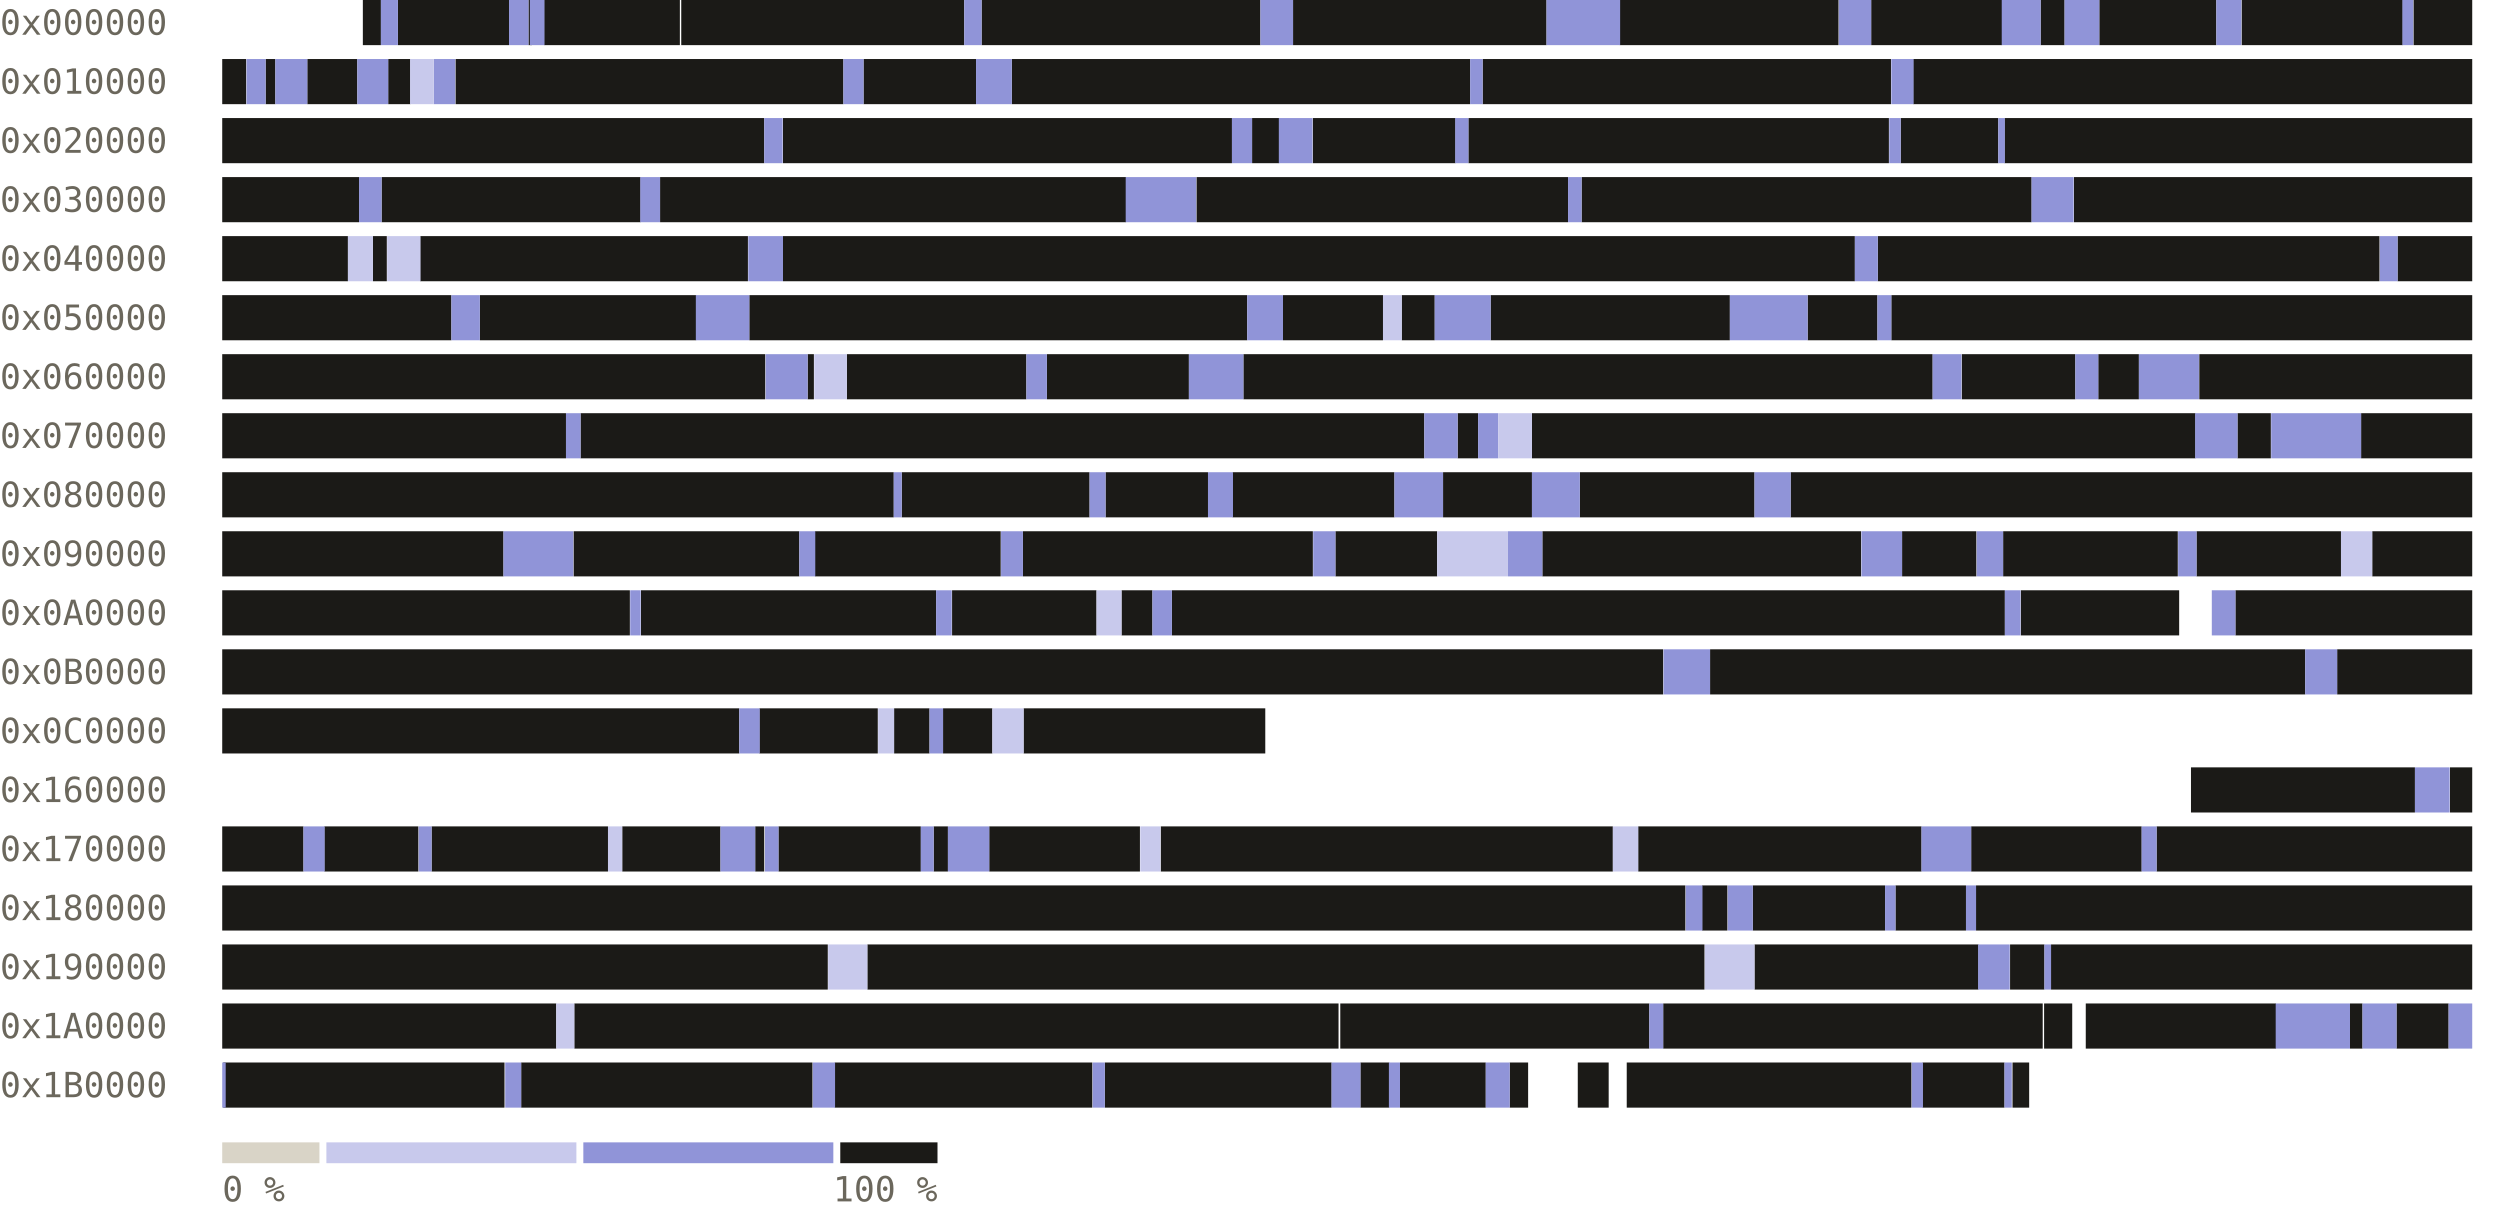
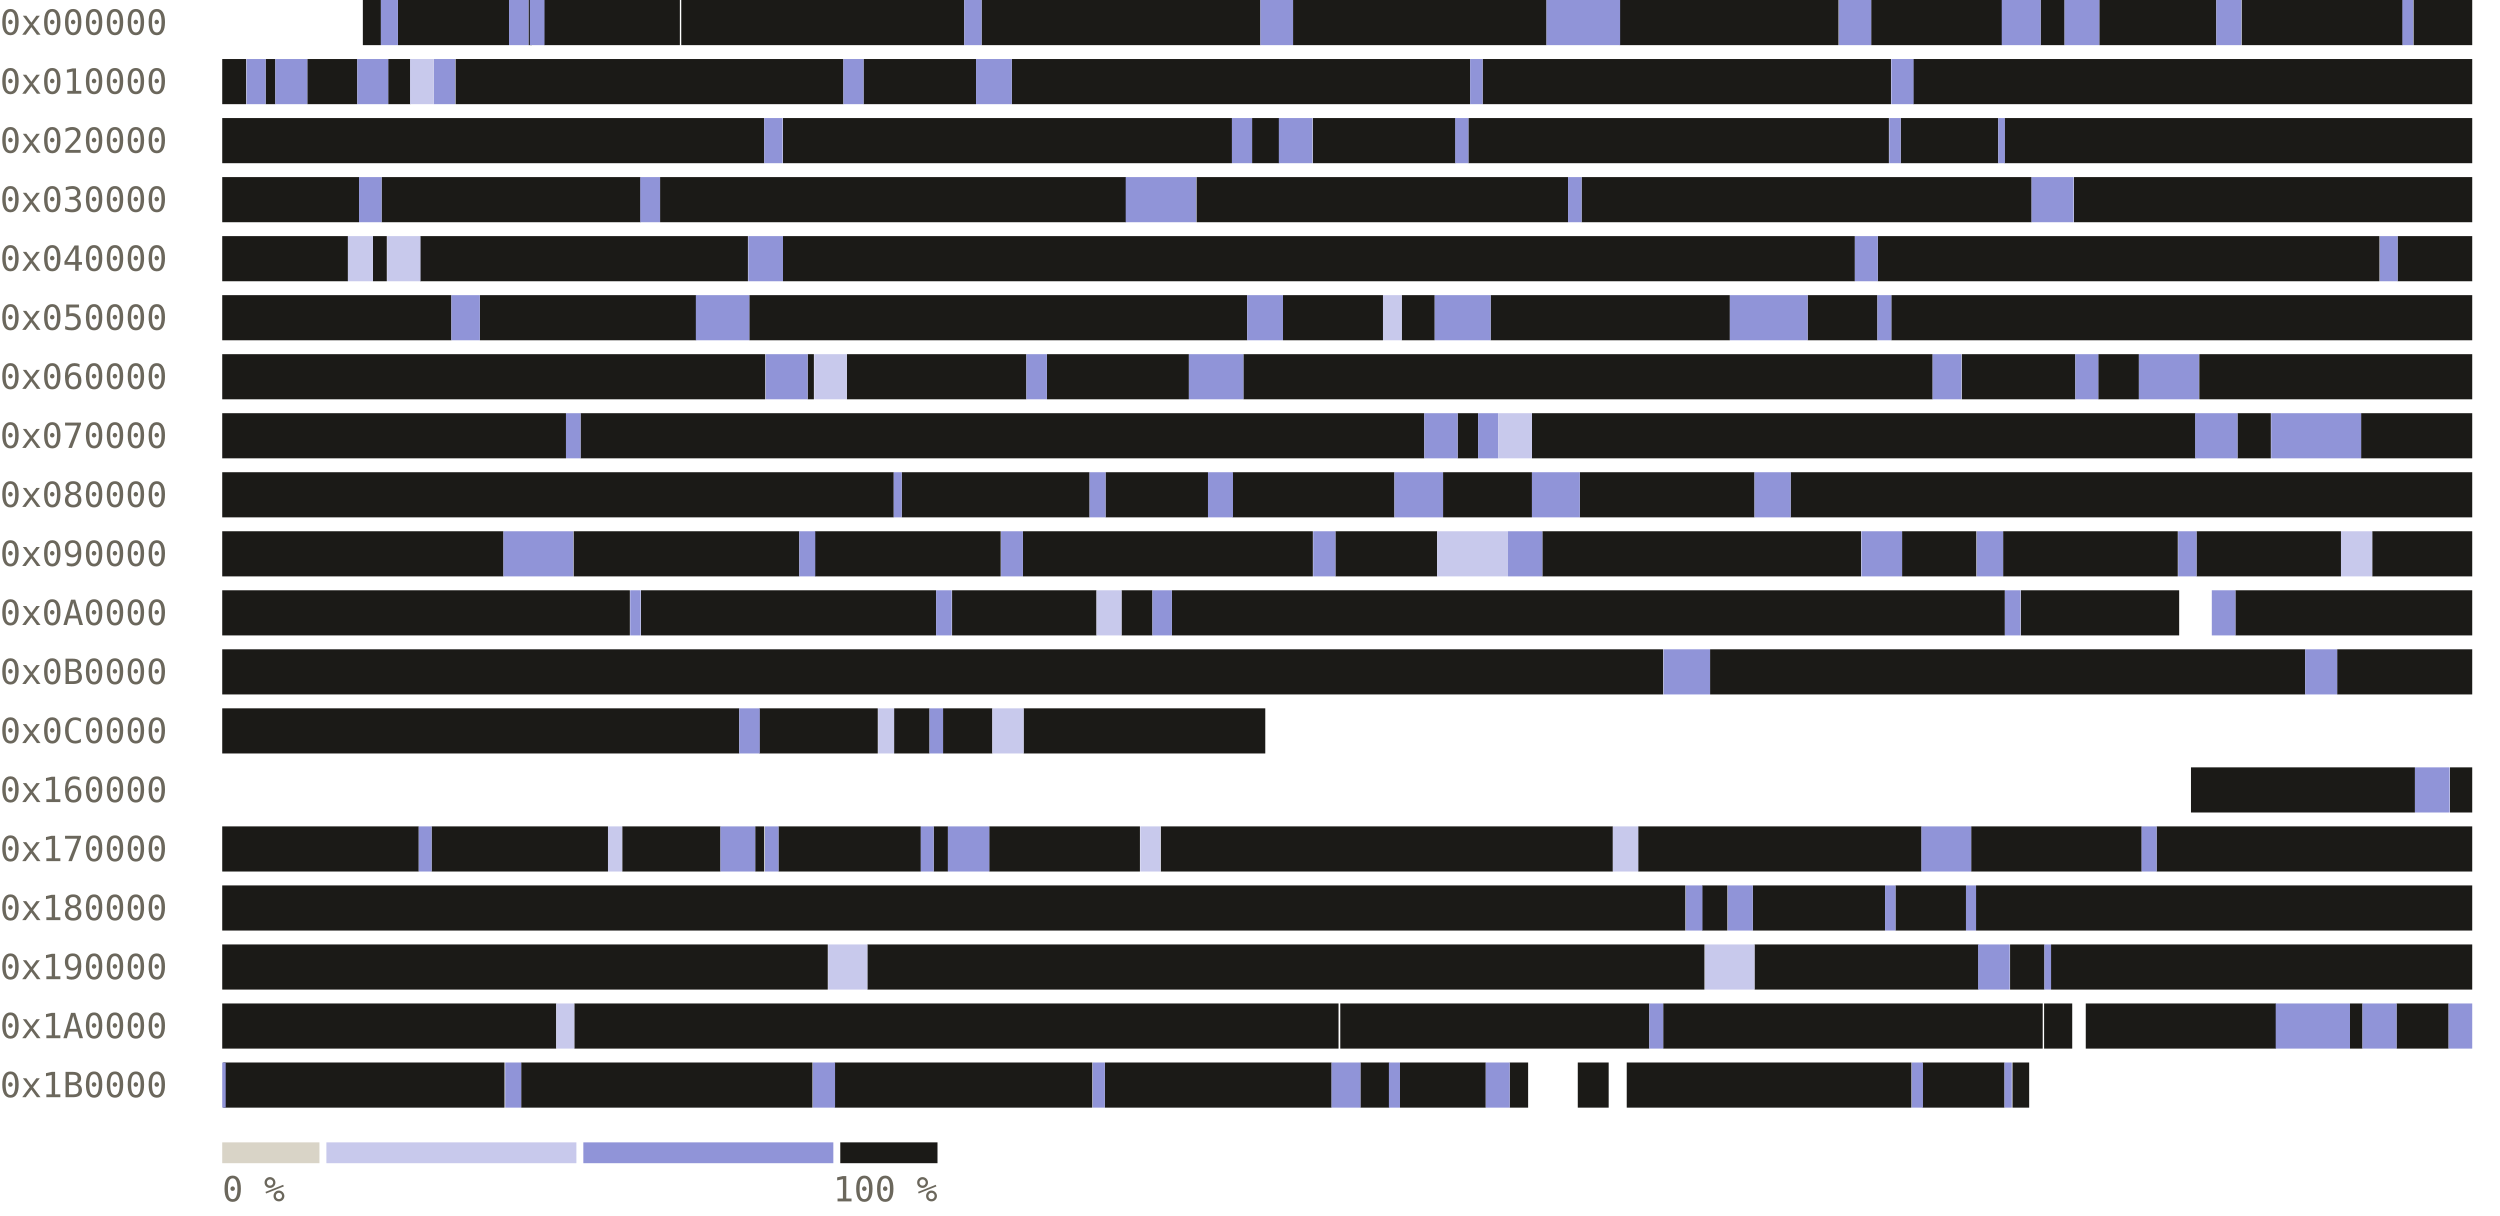
<svg xmlns="http://www.w3.org/2000/svg" viewBox="0 0 720 350" width="720" height="350">
  <style>text{font:10px monospace;fill:#6b675c}.q0{fill:#d9d4c7}.q1{fill:#e3e2f2}.q2{fill:#d6d6ef}.q3{fill:#c8c9ec}.q4{fill:#babce8}.q5{fill:#acafe4}.q6{fill:#9ea2df}.q7{fill:#9094d8}.q8{fill:#8186cf}.q9{fill:#7277c4}.q10{fill:#1b1a17}@media (prefers-color-scheme:dark){text{fill:#a8a293}.q0{fill:#4a463d}.q1{fill:#35375a}.q2{fill:#3c3f66}.q3{fill:#444772}.q4{fill:#4d517f}.q5{fill:#575b8c}.q6{fill:#62669a}.q7{fill:#6e72a8}.q8{fill:#7b7fb6}.q9{fill:#888cc4}.q10{fill:#d6d0bd}}</style>
  <text x="0" y="10">0x000000</text>
  <text x="0" y="27">0x010000</text>
  <text x="0" y="44">0x020000</text>
  <text x="0" y="61">0x030000</text>
  <text x="0" y="78">0x040000</text>
  <text x="0" y="95">0x050000</text>
  <text x="0" y="112">0x060000</text>
  <text x="0" y="129">0x070000</text>
  <text x="0" y="146">0x080000</text>
  <text x="0" y="163">0x090000</text>
  <text x="0" y="180">0x0A0000</text>
  <text x="0" y="197">0x0B0000</text>
  <text x="0" y="214">0x0C0000</text>
  <text x="0" y="231">0x160000</text>
  <text x="0" y="248">0x170000</text>
  <text x="0" y="265">0x180000</text>
  <text x="0" y="282">0x190000</text>
  <text x="0" y="299">0x1A0000</text>
  <text x="0" y="316">0x1B0000</text>
-   <path class="q10" d="M104.5 0h5.2v13h-5.2zM114.6 0h32v13h-32zM152.2 0h1v13h-1zM156.7 0h39.1v13h-39.1zM196.2 0h81.5v13h-81.5zM282.7 0h80.3v13h-80.3zM372.4 0h73v13h-73zM466.5 0h63v13h-63zM538.9 0h37.7v13h-37.7zM587.7 0h6.9v13h-6.9zM604.6 0h33.7v13h-33.7zM645.6 0h46.4v13h-46.4zM695.1 0h16.9v13h-16.9zM64 17h6.9v13h-6.9zM76.5 17h2.8v13h-2.8zM88.5 17h14.4v13h-14.4zM111.8 17h6.4v13h-6.4zM131.2 17h111.7v13h-111.7zM248.7 17h32.4v13h-32.4zM291.4 17h132v13h-132zM427 17h117.6v13h-117.6zM551 17h161v13h-161zM64 34h156.1v13h-156.1zM225.5 34h129.3v13h-129.3zM360.6 34h7.8v13h-7.8zM378.1 34h41.1v13h-41.1zM422.9 34h121.1v13h-121.1zM547.4 34h28.1v13h-28.1zM577.3 34h134.7v13h-134.7zM64 51h39.4v13h-39.4zM109.9 51h74.6v13h-74.6zM190.1 51h134.2v13h-134.2zM344.6 51h107v13h-107zM455.5 51h129.6v13h-129.6zM597.3 51h114.7v13h-114.7zM64 68h36.2v13h-36.2zM107.4 68h4v13h-4zM121 68h94.4v13h-94.4zM225.5 68h308.7v13h-308.7zM540.8 68h144.5v13h-144.5zM690.5 68h21.5v13h-21.5zM64 85h66v13h-66zM138.2 85h62.3v13h-62.3zM215.8 85h143.4v13h-143.4zM369.5 85h28.8v13h-28.8zM403.7 85h9.5v13h-9.5zM429.3 85h68.9v13h-68.9zM520.6 85h20.1v13h-20.1zM544.7 85h167.3v13h-167.3zM64 102h156.4v13h-156.4zM232.6 102h1.8v13h-1.8zM243.9 102h51.7v13h-51.7zM301.5 102h40.9v13h-40.9zM358.1 102h198.5v13h-198.5zM565 102h32.7v13h-32.7zM604.3 102h11.7v13h-11.7zM633.4 102h78.6v13h-78.6zM64 119h99v13h-99zM167.2 119h243v13h-243zM419.8 119h5.9v13h-5.9zM441.2 119h191.1v13h-191.1zM644.4 119h9.6v13h-9.6zM680 119h32v13h-32zM64 136h193.4v13h-193.4zM259.7 136h54.1v13h-54.1zM318.4 136h29.5v13h-29.5zM355 136h46.6v13h-46.6zM415.6 136h25.6v13h-25.6zM455 136h50.3v13h-50.3zM515.7 136h196.3v13h-196.3zM64 153h81v13h-81zM165.2 153h65v13h-65zM234.7 153h53.5v13h-53.5zM294.6 153h83.5v13h-83.5zM384.6 153h29.3v13h-29.3zM444.2 153h91.8v13h-91.8zM547.8 153h21.4v13h-21.4zM576.9 153h50.3v13h-50.3zM632.6 153h41.6v13h-41.6zM683.2 153h28.8v13h-28.8zM64 170h117.4v13h-117.4zM184.6 170h85v13h-85zM274.2 170h41.6v13h-41.6zM323 170h8.9v13h-8.9zM337.5 170h239.9v13h-239.9zM582 170h45.6v13h-45.6zM643.8 170h68.2v13h-68.2zM64 187h415v13h-415zM492.5 187h171.4v13h-171.4zM673.1 187h38.9v13h-38.9zM64 204h148.9v13h-148.9zM218.7 204h34.1v13h-34.1zM257.5 204h10.2v13h-10.2zM271.6 204h14.2v13h-14.2zM294.8 204h69.6v13h-69.6zM631 221h64.5v13h-64.5zM705.6 221h6.4v13h-6.4zM64 238h23.4v13h-23.4zM93.4 238h27.1v13h-27.1zM124.3 238h50.8v13h-50.8zM179.2 238h28.3v13h-28.3zM217.5 238h2.6v13h-2.6zM224.2 238h41v13h-41zM268.9 238h4.1v13h-4.1zM284.9 238h43.4v13h-43.4zM334.3 238h130.2v13h-130.2zM471.8 238h81.6v13h-81.6zM567.7 238h49.1v13h-49.1zM621.1 238h90.9v13h-90.9zM64 255h421.4v13h-421.4zM490.2 255h7.3v13h-7.3zM504.8 255h38.1v13h-38.1zM545.9 255h20.3v13h-20.3zM569.1 255h142.9v13h-142.9zM64 272h174.4v13h-174.4zM249.8 272h241.1v13h-241.1zM505.3 272h64.5v13h-64.5zM578.9 272h9.9v13h-9.9zM590.7 272h121.3v13h-121.3zM64 289h96.2v13h-96.2zM165.4 289h220.1v13h-220.1zM386 289h89v13h-89zM479 289h109.3v13h-109.3zM588.7 289h8.1v13h-8.1zM600.7 289h54.8v13h-54.8zM676.8 289h3.6v13h-3.6zM690.2 289h15v13h-15zM64.3 306h81v13h-81zM150.1 306h83.9v13h-83.9zM240.4 306h74.2v13h-74.2zM318.2 306h65.3v13h-65.3zM391.8 306h8.3v13h-8.3zM403.2 306h24.7v13h-24.7zM434.8 306h5.3v13h-5.3zM454.4 306h8.9v13h-8.9zM468.5 306h82v13h-82zM553.7 306h23.6v13h-23.6zM579.6 306h4.8v13h-4.8z" />
-   <path class="q7" d="M109.7 0h4.9v13h-4.9zM146.6 0h5.6v13h-5.6zM152.6 0h4.2v13h-4.2zM277.7 0h5v13h-5zM363 0h9.4v13h-9.4zM445.4 0h21.2v13h-21.2zM529.6 0h9.3v13h-9.3zM576.5 0h11.2v13h-11.2zM594.6 0h10v13h-10zM638.3 0h7.2v13h-7.2zM691.9 0h3.1v13h-3.1zM71 17h5.5v13h-5.5zM79.3 17h9.2v13h-9.2zM102.9 17h8.9v13h-8.9zM124.9 17h6.2v13h-6.2zM242.9 17h5.8v13h-5.8zM281.1 17h10.3v13h-10.3zM423.4 17h3.6v13h-3.6zM544.7 17h6.4v13h-6.4zM220.1 34h5.3v13h-5.3zM354.8 34h5.8v13h-5.8zM368.3 34h9.7v13h-9.7zM419.1 34h3.8v13h-3.8zM544.1 34h3.3v13h-3.3zM575.5 34h1.9v13h-1.9zM103.4 51h6.5v13h-6.5zM184.4 51h5.7v13h-5.7zM324.2 51h20.3v13h-20.3zM451.6 51h3.9v13h-3.9zM585.1 51h12.1v13h-12.1zM215.5 68h10v13h-10zM534.2 68h6.6v13h-6.6zM685.4 68h5.1v13h-5.1zM130 85h8.2v13h-8.2zM200.4 85h15.4v13h-15.4zM359.2 85h10.3v13h-10.3zM413.2 85h16.1v13h-16.1zM498.2 85h22.4v13h-22.4zM540.7 85h4v13h-4zM220.5 102h12.1v13h-12.1zM295.6 102h5.9v13h-5.9zM342.4 102h15.7v13h-15.7zM556.6 102h8.3v13h-8.3zM597.7 102h6.6v13h-6.6zM616 102h17.3v13h-17.3zM163 119h4.2v13h-4.2zM410.2 119h9.6v13h-9.6zM425.7 119h5.8v13h-5.8zM632.2 119h12.2v13h-12.2zM654.1 119h25.9v13h-25.9zM257.4 136h2.3v13h-2.3zM313.8 136h4.6v13h-4.6zM347.9 136h7.2v13h-7.2zM401.6 136h14v13h-14zM441.2 136h13.8v13h-13.8zM505.3 136h10.4v13h-10.4zM145 153h20.1v13h-20.1zM230.2 153h4.6v13h-4.6zM288.3 153h6.3v13h-6.3zM378.2 153h6.4v13h-6.4zM434.3 153h9.9v13h-9.9zM536.1 153h11.7v13h-11.7zM569.3 153h7.6v13h-7.6zM627.3 153h5.3v13h-5.3zM181.5 170h3v13h-3zM269.6 170h4.5v13h-4.5zM331.9 170h5.6v13h-5.6zM577.4 170h4.5v13h-4.5zM637 170h6.8v13h-6.8zM479.1 187h13.4v13h-13.4zM663.9 187h9.2v13h-9.2zM212.9 204h5.9v13h-5.9zM267.7 204h3.9v13h-3.9zM695.5 221h10v13h-10zM87.4 238h6.1v13h-6.1zM120.6 238h3.7v13h-3.7zM207.5 238h10v13h-10zM220.3 238h3.9v13h-3.9zM265.2 238h3.7v13h-3.7zM273 238h11.9v13h-11.9zM553.4 238h14.3v13h-14.3zM616.8 238h4.3v13h-4.3zM485.5 255h4.8v13h-4.8zM497.6 255h7.2v13h-7.2zM542.9 255h3v13h-3zM566.2 255h2.9v13h-2.9zM569.7 272h9.1v13h-9.1zM588.8 272h1.9v13h-1.9zM475 289h4v13h-4zM655.4 289h21.4v13h-21.4zM680.4 289h9.8v13h-9.8zM705.2 289h6.8v13h-6.8zM64 306h1v13h-1zM145.5 306h4.6v13h-4.6zM234.1 306h6.4v13h-6.4zM314.7 306h3.5v13h-3.5zM383.5 306h8.3v13h-8.3zM400 306h3.2v13h-3.2zM427.9 306h6.9v13h-6.9zM550.6 306h3.2v13h-3.2zM577.3 306h2.1v13h-2.1z" />
+   <path class="q10" d="M104.5 0h5.2v13h-5.2zM114.6 0h32v13h-32zM152.2 0h1v13h-1zM156.7 0h39.1v13h-39.1zM196.2 0h81.5v13h-81.5zM282.7 0h80.3v13h-80.3zM372.4 0h73v13h-73zM466.5 0h63v13h-63zM538.9 0h37.7v13h-37.7zM587.7 0h6.9v13h-6.9zM604.6 0h33.7v13h-33.7zM645.6 0h46.4v13h-46.4zM695.1 0h16.9v13h-16.9zM64 17h6.9v13h-6.9zM76.5 17h2.8v13h-2.8zM88.5 17h14.4v13h-14.4zM111.8 17h6.4v13h-6.4zM131.2 17h111.7v13h-111.7zM248.7 17h32.4v13h-32.4zM291.4 17h132v13h-132zM427 17h117.6v13h-117.6zM551 17h161v13h-161zM64 34h156.1v13h-156.1zM225.5 34h129.3v13h-129.3zM360.6 34h7.8v13h-7.8zM378.1 34h41.1v13h-41.1zM422.9 34h121.1v13h-121.1zM547.4 34h28.1v13h-28.1zM577.3 34h134.7v13h-134.7zM64 51h39.4v13h-39.4zM109.9 51h74.6v13h-74.6zM190.1 51h134.2v13h-134.2zM344.6 51h107v13h-107zM455.5 51h129.6v13h-129.6zM597.3 51h114.7v13h-114.7zM64 68h36.2v13h-36.2zM107.4 68h4v13h-4zM121 68h94.4v13h-94.4zM225.5 68h308.7v13h-308.7zM540.8 68h144.5v13h-144.5zM690.5 68h21.5v13h-21.5zM64 85h66v13h-66zM138.2 85h62.3v13h-62.3zM215.8 85h143.4v13h-143.4zM369.5 85h28.8v13h-28.8zM403.7 85h9.5v13h-9.5zM429.3 85h68.9v13h-68.9zM520.6 85h20.1v13h-20.1zM544.7 85h167.3v13h-167.3zM64 102h156.4v13h-156.4zM232.6 102h1.8v13h-1.8zM243.9 102h51.7v13h-51.7zM301.5 102h40.9v13h-40.9zM358.1 102h198.5v13h-198.5zM565 102h32.7v13h-32.7zM604.3 102h11.7v13h-11.7zM633.4 102h78.6v13h-78.6zM64 119h99v13h-99zM167.2 119h243v13h-243zM419.8 119h5.9v13h-5.9zM441.2 119h191.1v13h-191.1zM644.4 119h9.6v13h-9.6zM680 119h32v13h-32zM64 136h193.4v13h-193.4zM259.7 136h54.1v13h-54.1zM318.4 136h29.5v13h-29.5zM355 136h46.6v13h-46.6zM415.6 136h25.6v13h-25.6zM455 136h50.3v13h-50.3zM515.7 136h196.3v13h-196.3zM64 153h81v13h-81zM165.2 153h65v13h-65zM234.7 153h53.5v13h-53.5zM294.6 153h83.5v13h-83.5zM384.6 153h29.3v13h-29.3zM444.2 153h91.8v13h-91.8zM547.8 153h21.4v13h-21.4zM576.9 153h50.3v13h-50.3zM632.6 153h41.6v13h-41.6zM683.2 153h28.8v13h-28.8zM64 170h117.4v13h-117.4zM184.6 170h85v13h-85zM274.2 170h41.6v13h-41.6zM323 170h8.9v13h-8.9zM337.5 170h239.9v13h-239.9zM582 170h45.6v13h-45.6zM643.8 170h68.2v13h-68.2zM64 187h415v13h-415zM492.5 187h171.4v13h-171.4zM673.1 187h38.9v13h-38.9zM64 204h148.9v13h-148.9zM218.7 204h34.1v13h-34.1zM257.5 204h10.2v13h-10.2zM271.6 204h14.2v13h-14.2zM294.8 204h69.6v13h-69.6zM631 221h64.5v13h-64.5zM705.6 221h6.4v13h-6.4zM64 238h56.6v13h-56.6zM124.3 238h50.8v13h-50.8zM179.2 238h28.3v13h-28.3zM217.5 238h2.6v13h-2.6zM224.2 238h41v13h-41zM268.9 238h4.1v13h-4.1zM284.9 238h43.4v13h-43.4zM334.3 238h130.2v13h-130.2zM471.8 238h81.6v13h-81.6zM567.7 238h49.1v13h-49.1zM621.1 238h90.9v13h-90.9zM64 255h421.4v13h-421.4zM490.2 255h7.3v13h-7.3zM504.8 255h38.1v13h-38.1zM545.9 255h20.3v13h-20.3zM569.1 255h142.9v13h-142.9zM64 272h174.4v13h-174.4zM249.8 272h241.1v13h-241.1zM505.3 272h64.5v13h-64.5zM578.9 272h9.9v13h-9.9zM590.7 272h121.3v13h-121.3zM64 289h96.2v13h-96.2zM165.4 289h220.1v13h-220.1zM386 289h89v13h-89zM479 289h109.3v13h-109.3zM588.7 289h8.1v13h-8.1zM600.7 289h54.8v13h-54.8zM676.8 289h3.6v13h-3.6zM690.2 289h15v13h-15zM64.3 306h81v13h-81zM150.1 306h83.9v13h-83.9zM240.4 306h74.2v13h-74.2zM318.2 306h65.3v13h-65.3zM391.8 306h8.3v13h-8.3zM403.2 306h24.7v13h-24.7zM434.8 306h5.3v13h-5.3zM454.4 306h8.9v13h-8.9zM468.5 306h82v13h-82zM553.7 306h23.6v13h-23.6zM579.6 306h4.8v13h-4.8z" />
+   <path class="q7" d="M109.7 0h4.9v13h-4.9zM146.6 0h5.6v13h-5.6zM152.6 0h4.2v13h-4.2zM277.7 0h5v13h-5zM363 0h9.4v13h-9.4zM445.4 0h21.2v13h-21.2zM529.6 0h9.3v13h-9.3zM576.5 0h11.2v13h-11.2zM594.6 0h10v13h-10zM638.3 0h7.2v13h-7.2zM691.9 0h3.1v13h-3.1zM71 17h5.5v13h-5.5zM79.3 17h9.2v13h-9.2zM102.9 17h8.9v13h-8.9zM124.9 17h6.2v13h-6.2zM242.9 17h5.8v13h-5.8zM281.1 17h10.3v13h-10.3zM423.4 17h3.6v13h-3.6zM544.7 17h6.4v13h-6.4zM220.1 34h5.3v13h-5.3zM354.8 34h5.8v13h-5.8zM368.3 34h9.7v13h-9.7zM419.1 34h3.8v13h-3.8zM544.1 34h3.3v13h-3.3zM575.5 34h1.9v13h-1.9zM103.4 51h6.5v13h-6.5zM184.4 51h5.7v13h-5.7zM324.2 51h20.3v13h-20.3zM451.6 51h3.9v13h-3.9zM585.1 51h12.1v13h-12.1zM215.5 68h10v13h-10zM534.2 68h6.6v13h-6.6zM685.4 68h5.1v13h-5.1zM130 85h8.2v13h-8.2zM200.4 85h15.4v13h-15.4zM359.2 85h10.3v13h-10.3zM413.2 85h16.1v13h-16.1zM498.2 85h22.4v13h-22.4zM540.7 85h4v13h-4zM220.5 102h12.1v13h-12.1zM295.6 102h5.9v13h-5.9zM342.4 102h15.7v13h-15.7zM556.6 102h8.3v13h-8.3zM597.7 102h6.6v13h-6.6zM616 102h17.3v13h-17.3zM163 119h4.2v13h-4.2zM410.2 119h9.6v13h-9.6zM425.7 119h5.8v13h-5.8zM632.2 119h12.2v13h-12.2zM654.1 119h25.9v13h-25.9zM257.4 136h2.3v13h-2.3zM313.8 136h4.6v13h-4.6zM347.9 136h7.2v13h-7.2zM401.6 136h14v13h-14zM441.2 136h13.8v13h-13.8zM505.3 136h10.4v13h-10.4zM145 153h20.1v13h-20.1zM230.2 153h4.6v13h-4.6zM288.3 153h6.3v13h-6.3zM378.2 153h6.4v13h-6.4zM434.3 153h9.9v13h-9.9zM536.1 153h11.7v13h-11.7zM569.3 153h7.6v13h-7.6zM627.3 153h5.3v13h-5.3zM181.5 170h3v13h-3zM269.6 170h4.5v13h-4.5zM331.9 170h5.6v13h-5.6zM577.4 170h4.5v13h-4.5zM637 170h6.8v13h-6.8zM479.1 187h13.4v13h-13.4zM663.9 187h9.2v13h-9.2zM212.9 204h5.9v13h-5.9zM267.7 204h3.9v13h-3.9zM695.5 221h10v13h-10zM120.6 238h3.7v13h-3.7zM207.5 238h10v13h-10zM220.3 238h3.9v13h-3.9zM265.2 238h3.7v13h-3.7zM273 238h11.9v13h-11.9zM553.4 238h14.3v13h-14.3zM616.8 238h4.3v13h-4.3zM485.5 255h4.8v13h-4.8zM497.6 255h7.2v13h-7.2zM542.9 255h3v13h-3zM566.2 255h2.9v13h-2.9zM569.7 272h9.1v13h-9.1zM588.8 272h1.9v13h-1.9zM475 289h4v13h-4zM655.4 289h21.4v13h-21.4zM680.4 289h9.8v13h-9.8zM705.2 289h6.8v13h-6.8zM64 306h1v13h-1zM145.5 306h4.6v13h-4.6zM234.1 306h6.4v13h-6.4zM314.7 306h3.5v13h-3.5zM383.5 306h8.3v13h-8.3zM400 306h3.2v13h-3.2zM427.9 306h6.9v13h-6.9zM550.6 306h3.2v13h-3.2zM577.3 306h2.1v13h-2.1z" />
  <path class="q3" d="M118.1 17h6.8v13h-6.8zM100.2 68h7.2v13h-7.2zM111.5 68h9.6v13h-9.6zM398.3 85h5.4v13h-5.4zM234.5 102h9.4v13h-9.4zM431.5 119h9.7v13h-9.7zM413.9 153h20.4v13h-20.4zM674.2 153h9v13h-9zM315.8 170h7.2v13h-7.2zM252.9 204h4.6v13h-4.6zM285.8 204h9v13h-9zM175.1 238h4.1v13h-4.1zM328.4 238h5.8v13h-5.8zM464.5 238h7.3v13h-7.3zM238.5 272h11.3v13h-11.3zM491 272h14.3v13h-14.3zM160.2 289h5.2v13h-5.2z" />
  <rect class="q0" x="64" y="329" width="28" height="6" />
  <rect class="q3" x="94" y="329" width="72" height="6" />
  <rect class="q7" x="168" y="329" width="72" height="6" />
  <rect class="q10" x="242" y="329" width="28" height="6" />
  <text x="64" y="346">0 %</text>
  <text x="270" y="346" text-anchor="end">100 %</text>
</svg>
